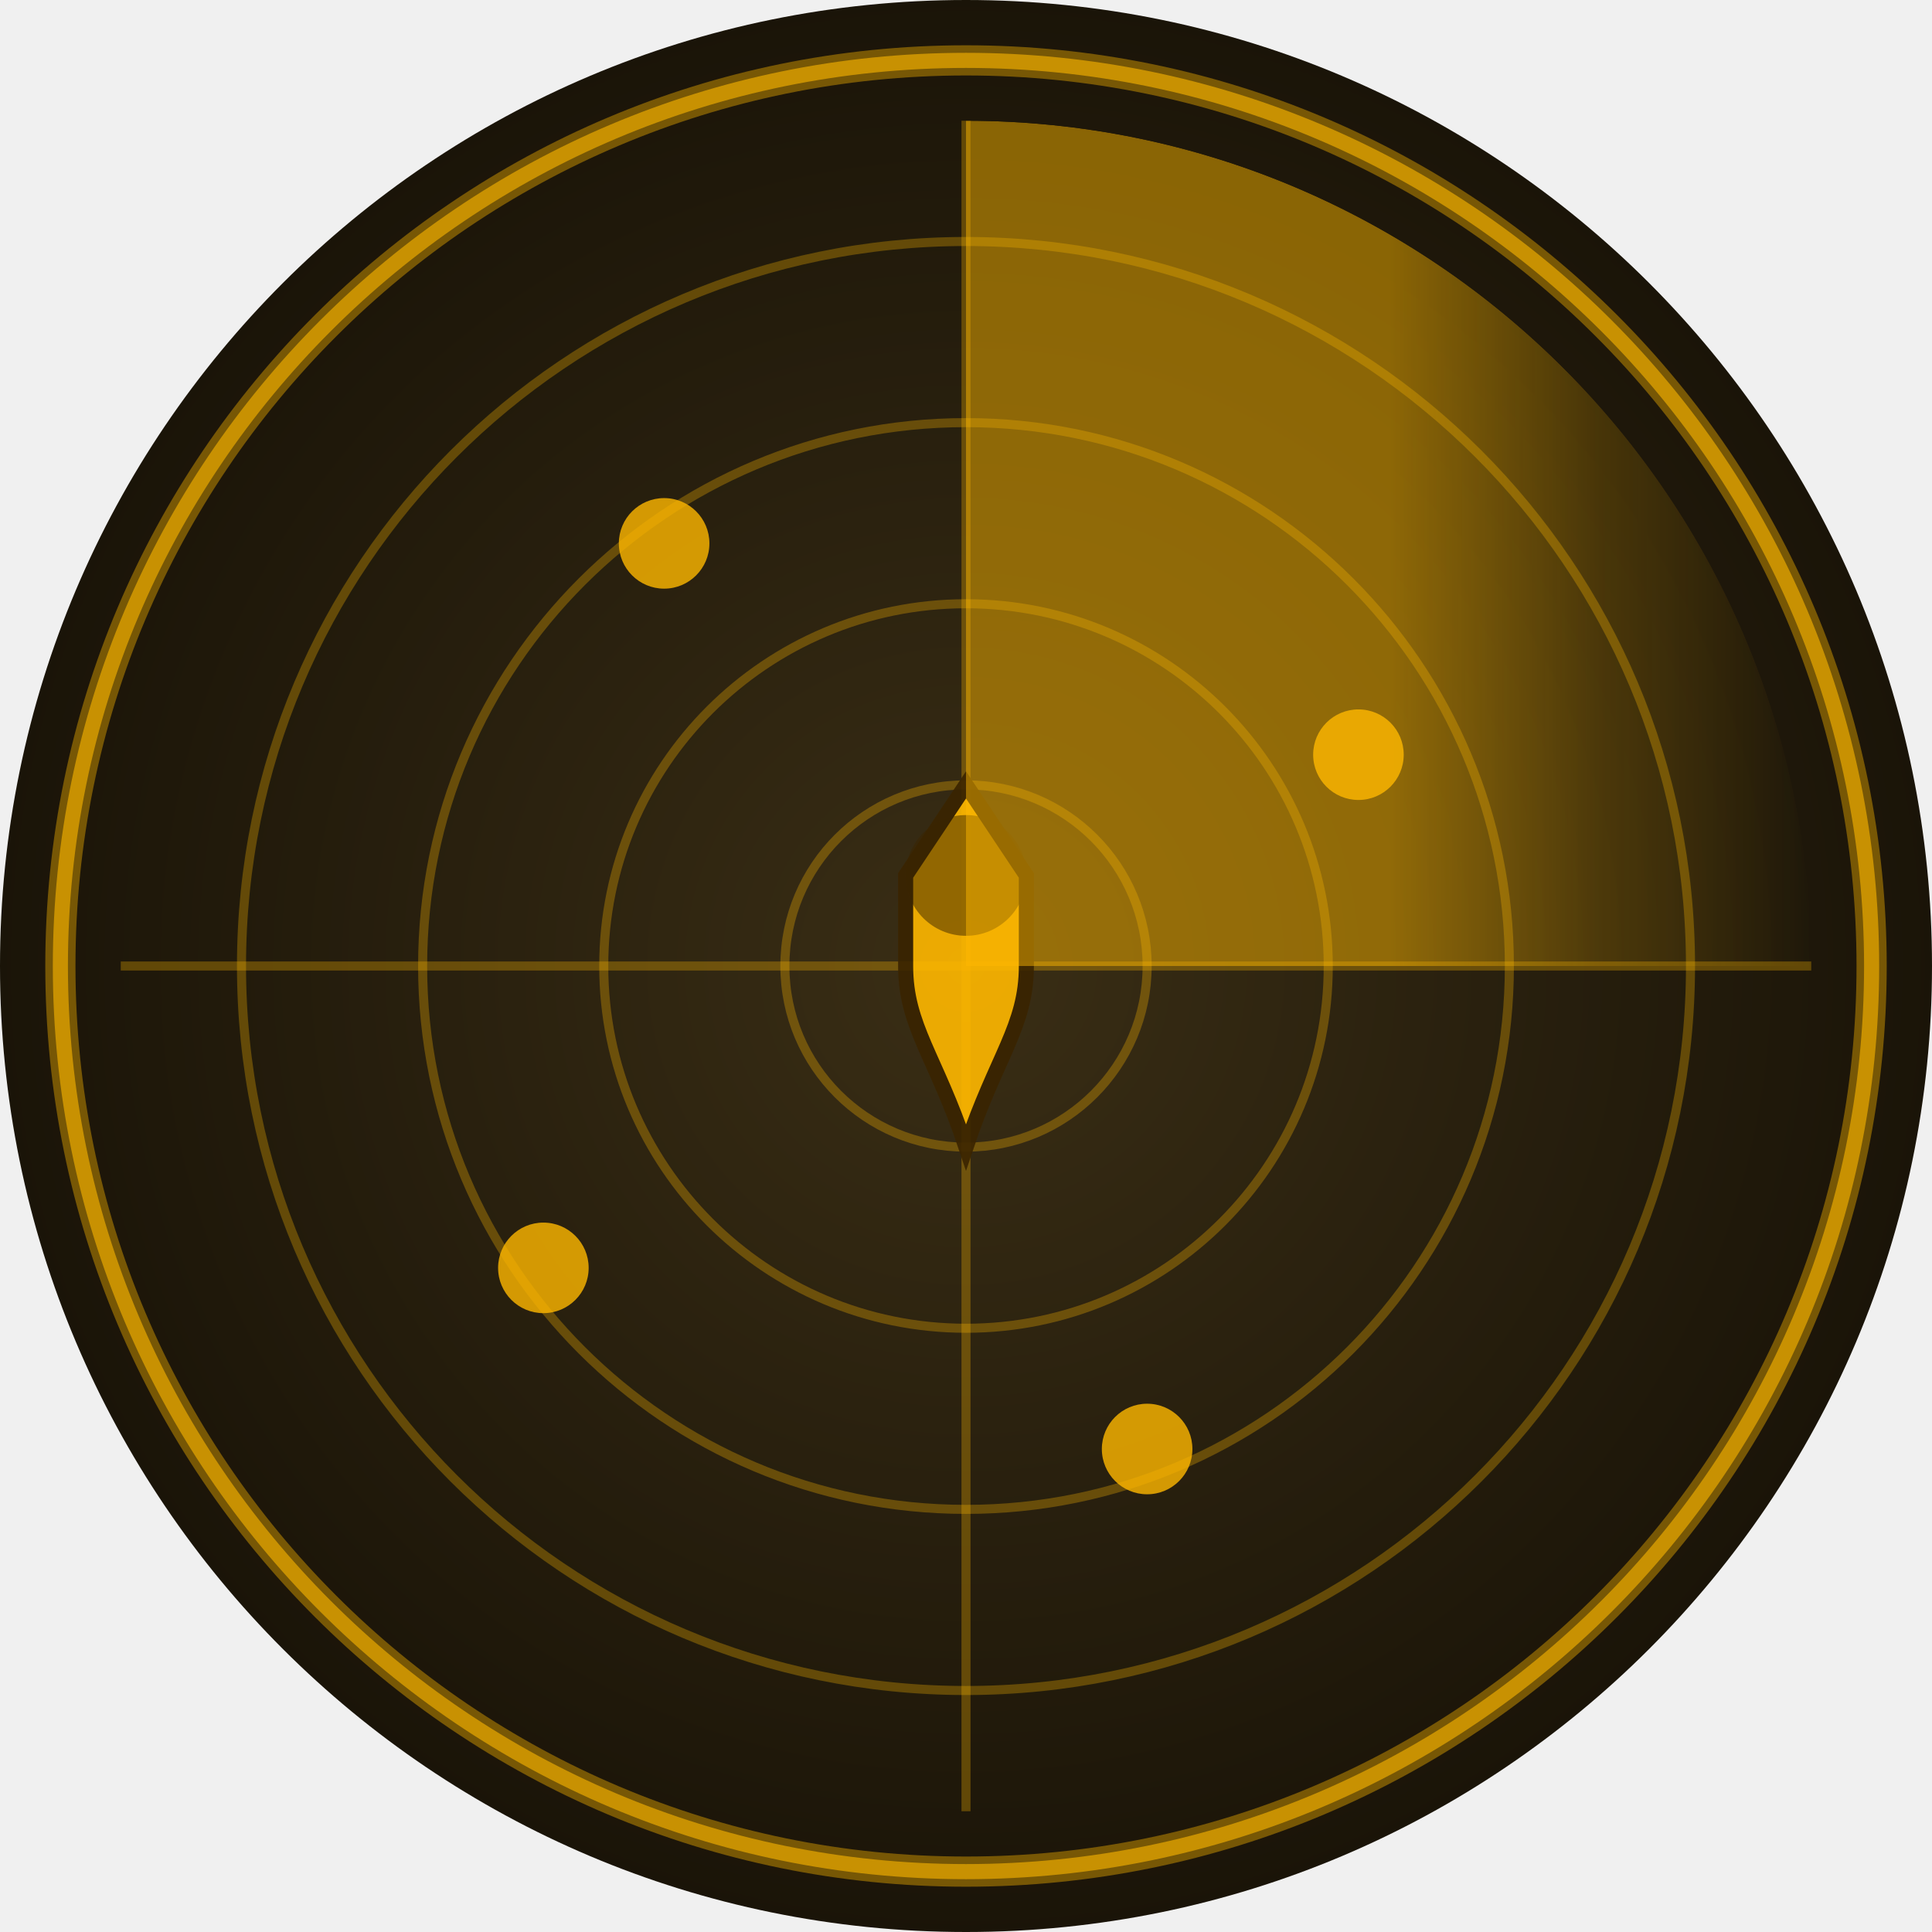
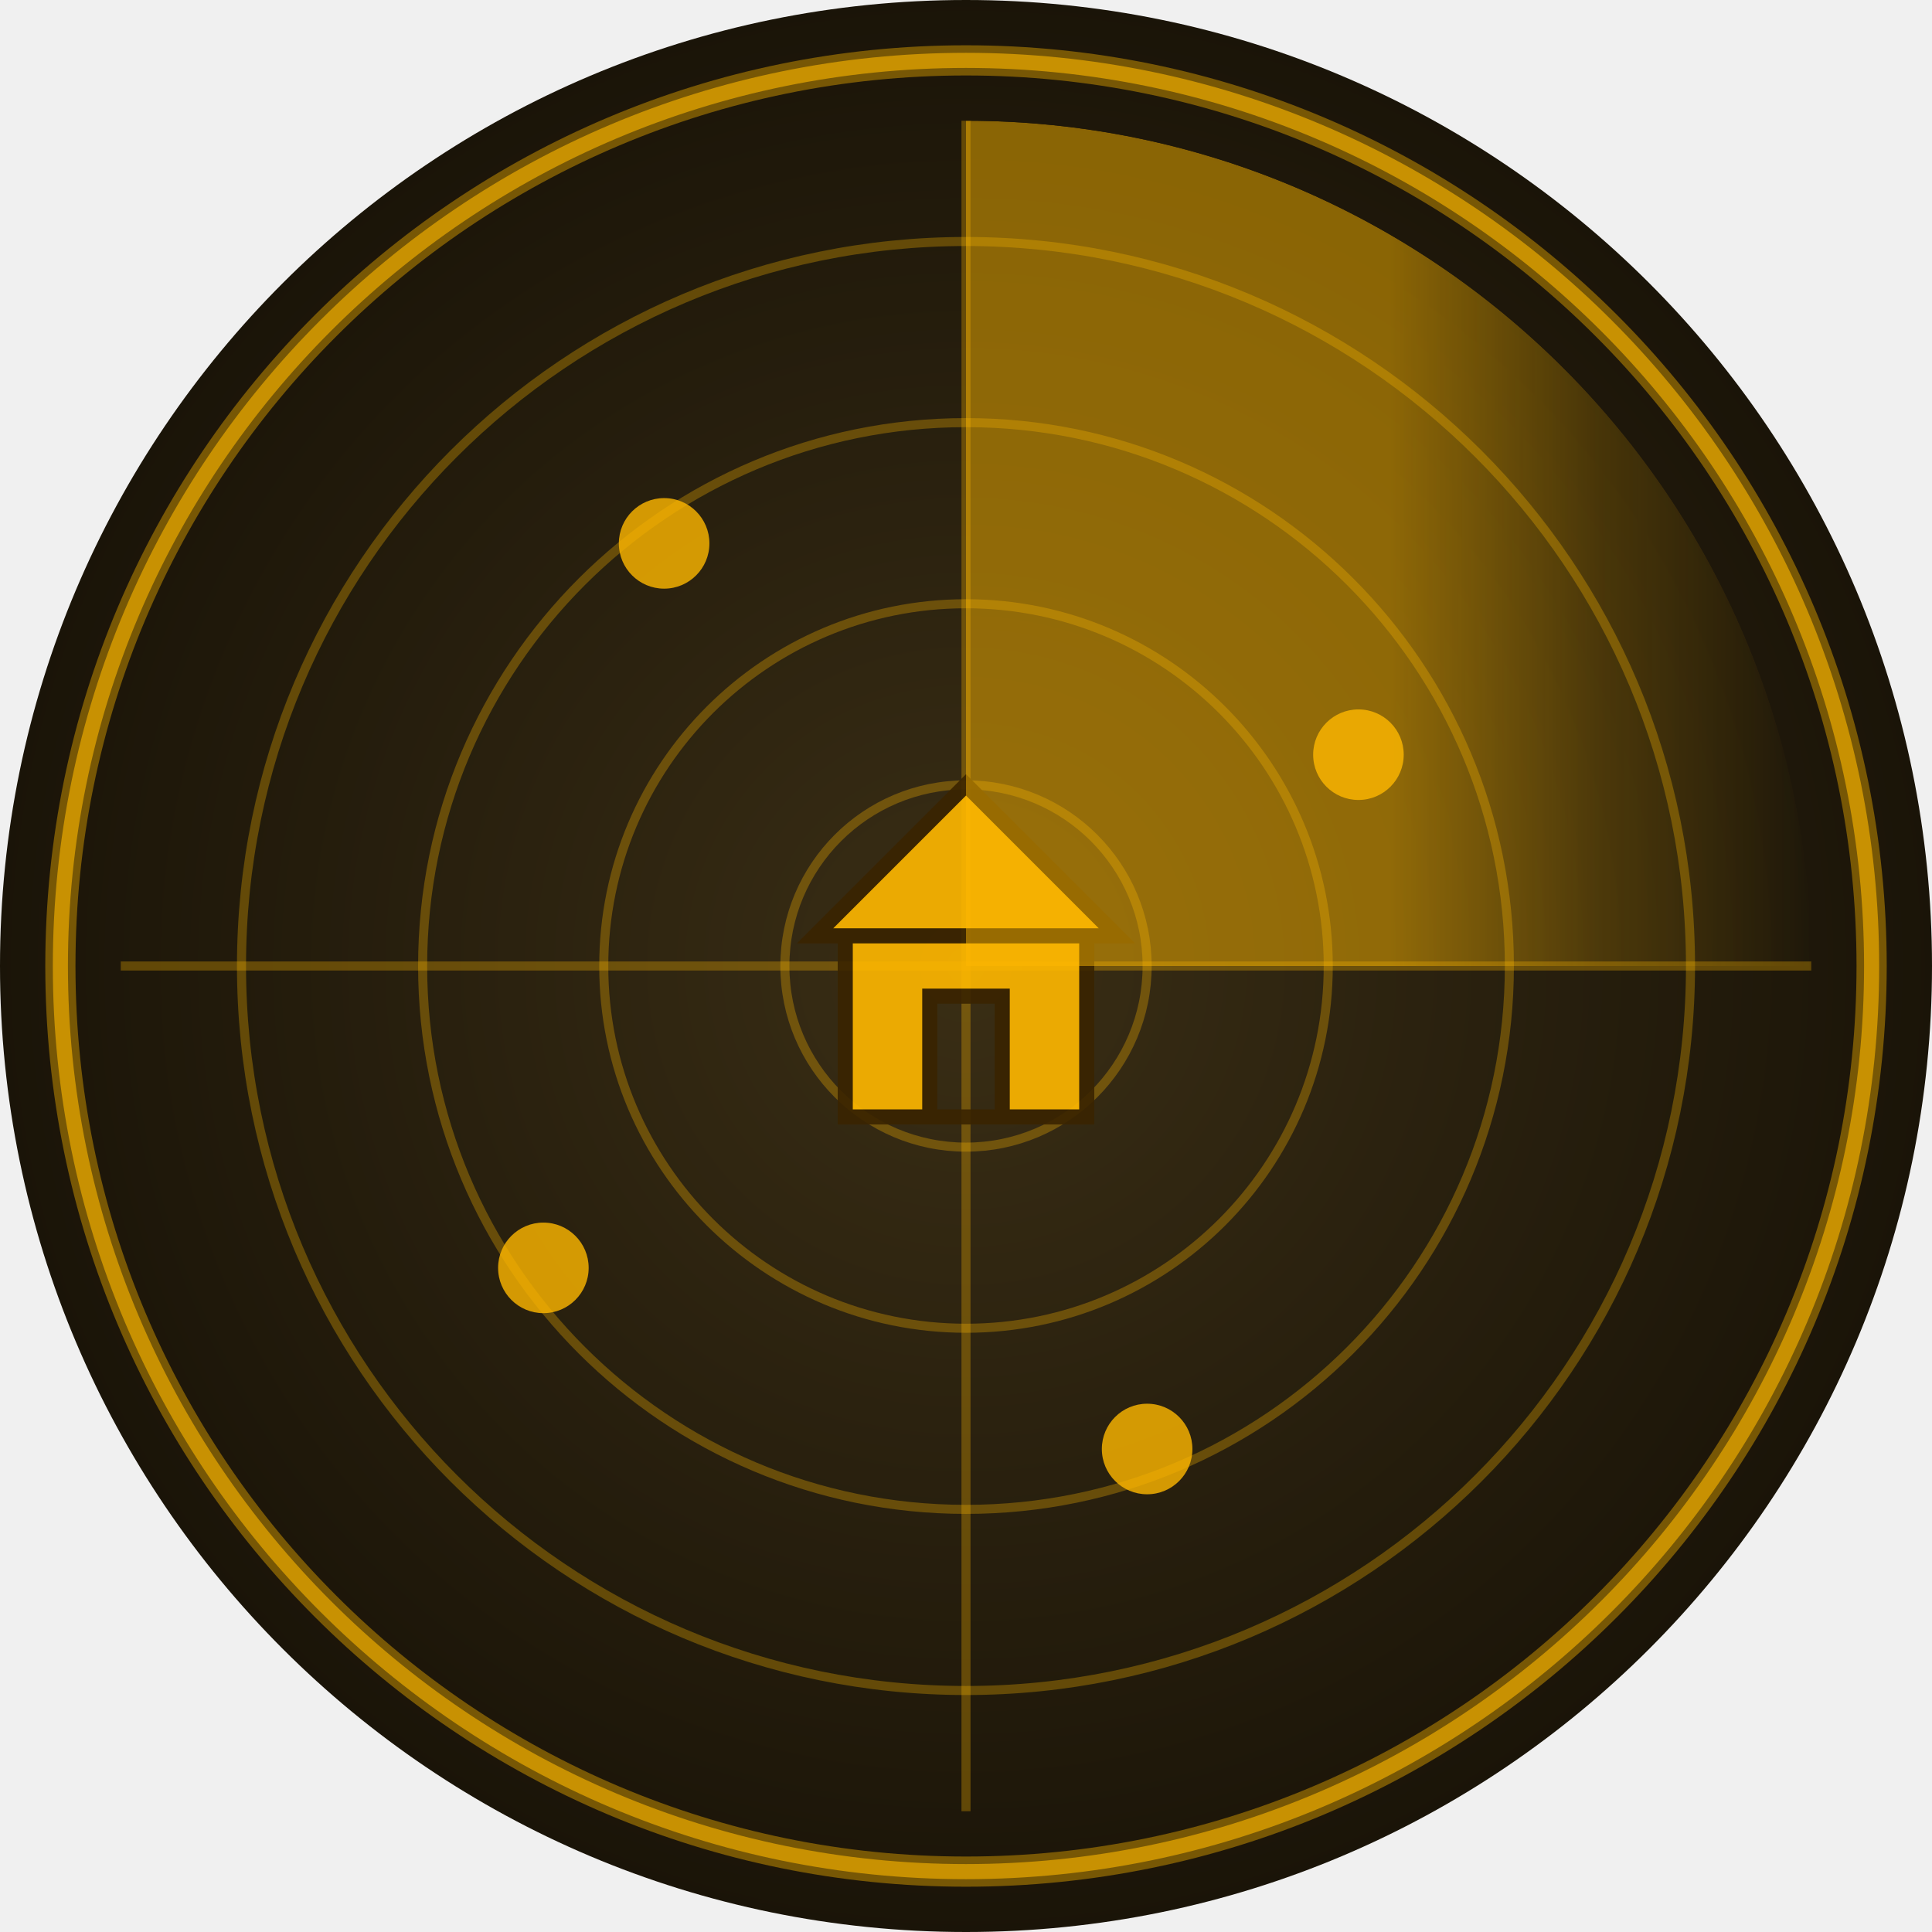
<svg xmlns="http://www.w3.org/2000/svg" viewBox="0 0 64 64">
  <defs>
    <radialGradient id="radarBg" cx="50%" cy="50%" r="50%">
      <stop offset="0%" style="stop-color:#3a2e15;stop-opacity:1" />
      <stop offset="100%" style="stop-color:#1a1408;stop-opacity:1" />
    </radialGradient>
    <linearGradient id="sweepGradient" x1="50%" y1="50%" x2="100%" y2="50%">
      <stop offset="0%" style="stop-color:#ffb800;stop-opacity:0.8" />
      <stop offset="50%" style="stop-color:#ffb800;stop-opacity:0.3" />
      <stop offset="100%" style="stop-color:#ffb800;stop-opacity:0" />
    </linearGradient>
    <mask id="sweepMask">
      <circle cx="32" cy="32" r="28" fill="white" />
    </mask>
  </defs>
  <circle cx="32" cy="32" r="32" fill="url(#radarBg)" />
  <circle cx="32" cy="32" r="30" fill="none" stroke="#ffb800" stroke-width="0.5" opacity="0.6" />
  <circle cx="32" cy="32" r="24" fill="none" stroke="#ffb800" stroke-width="0.3" opacity="0.3" />
  <circle cx="32" cy="32" r="18" fill="none" stroke="#ffb800" stroke-width="0.3" opacity="0.3" />
  <circle cx="32" cy="32" r="12" fill="none" stroke="#ffb800" stroke-width="0.3" opacity="0.3" />
  <circle cx="32" cy="32" r="6" fill="none" stroke="#ffb800" stroke-width="0.3" opacity="0.3" />
  <line x1="32" y1="4" x2="32" y2="60" stroke="#ffb800" stroke-width="0.3" opacity="0.3" />
  <line x1="4" y1="32" x2="60" y2="32" stroke="#ffb800" stroke-width="0.3" opacity="0.3" />
  <g transform="translate(32, 32)">
-     <path d="M0,-6 L-2,-3 L-2,0 C-2,2 -1,3 0,6 C1,3 2,2 2,0 L2,-3 Z" fill="#ffb800" stroke="#3a2400" stroke-width="0.5" opacity="0.9">
+     <path fill-rule="evenodd" d="M0,-6 L-5,-1 L5,-1 Z M-4,-1 L4,-1 L4,5 L-4,5 Z M-1.2,1 L1.2,1 L1.2,5 L-1.2,5 Z" fill="#ffb800" stroke="#3a2400" stroke-width="0.5" opacity="0.9">
      <animateTransform attributeName="transform" type="scale" values="1;1.3;1" dur="2s" repeatCount="indefinite" />
    </path>
-     <circle cx="0" cy="-3" r="2" fill="#3a2400" opacity="0.5" />
  </g>
  <g mask="url(#sweepMask)">
    <path d="M32,32 L32,4 A28,28 0 0,1 60,32 Z" fill="url(#sweepGradient)" opacity="0.6">
      <animateTransform attributeName="transform" type="rotate" from="0 32 32" to="360 32 32" dur="3s" repeatCount="indefinite" />
    </path>
  </g>
  <circle cx="22" cy="18" r="1.5" fill="#ffb800" opacity="0.8">
    <animate attributeName="opacity" values="0.8;0.3;0.8" dur="1.5s" repeatCount="indefinite" />
  </circle>
  <circle cx="45" cy="25" r="1.5" fill="#ffb800" opacity="0.8">
    <animate attributeName="opacity" values="0.3;0.8;0.3" dur="1.5s" repeatCount="indefinite" />
  </circle>
  <circle cx="38" cy="48" r="1.5" fill="#ffb800" opacity="0.8">
    <animate attributeName="opacity" values="0.8;0.3;0.8" dur="2s" repeatCount="indefinite" />
  </circle>
  <circle cx="18" cy="42" r="1.5" fill="#ffb800" opacity="0.8">
    <animate attributeName="opacity" values="0.5;0.9;0.5" dur="1.8s" repeatCount="indefinite" />
  </circle>
  <circle cx="32" cy="32" r="30" fill="none" stroke="#ffb800" stroke-width="1" opacity="0.4">
    <animate attributeName="r" values="30;32;30" dur="2s" repeatCount="indefinite" />
    <animate attributeName="opacity" values="0.4;0.1;0.4" dur="2s" repeatCount="indefinite" />
  </circle>
</svg>
